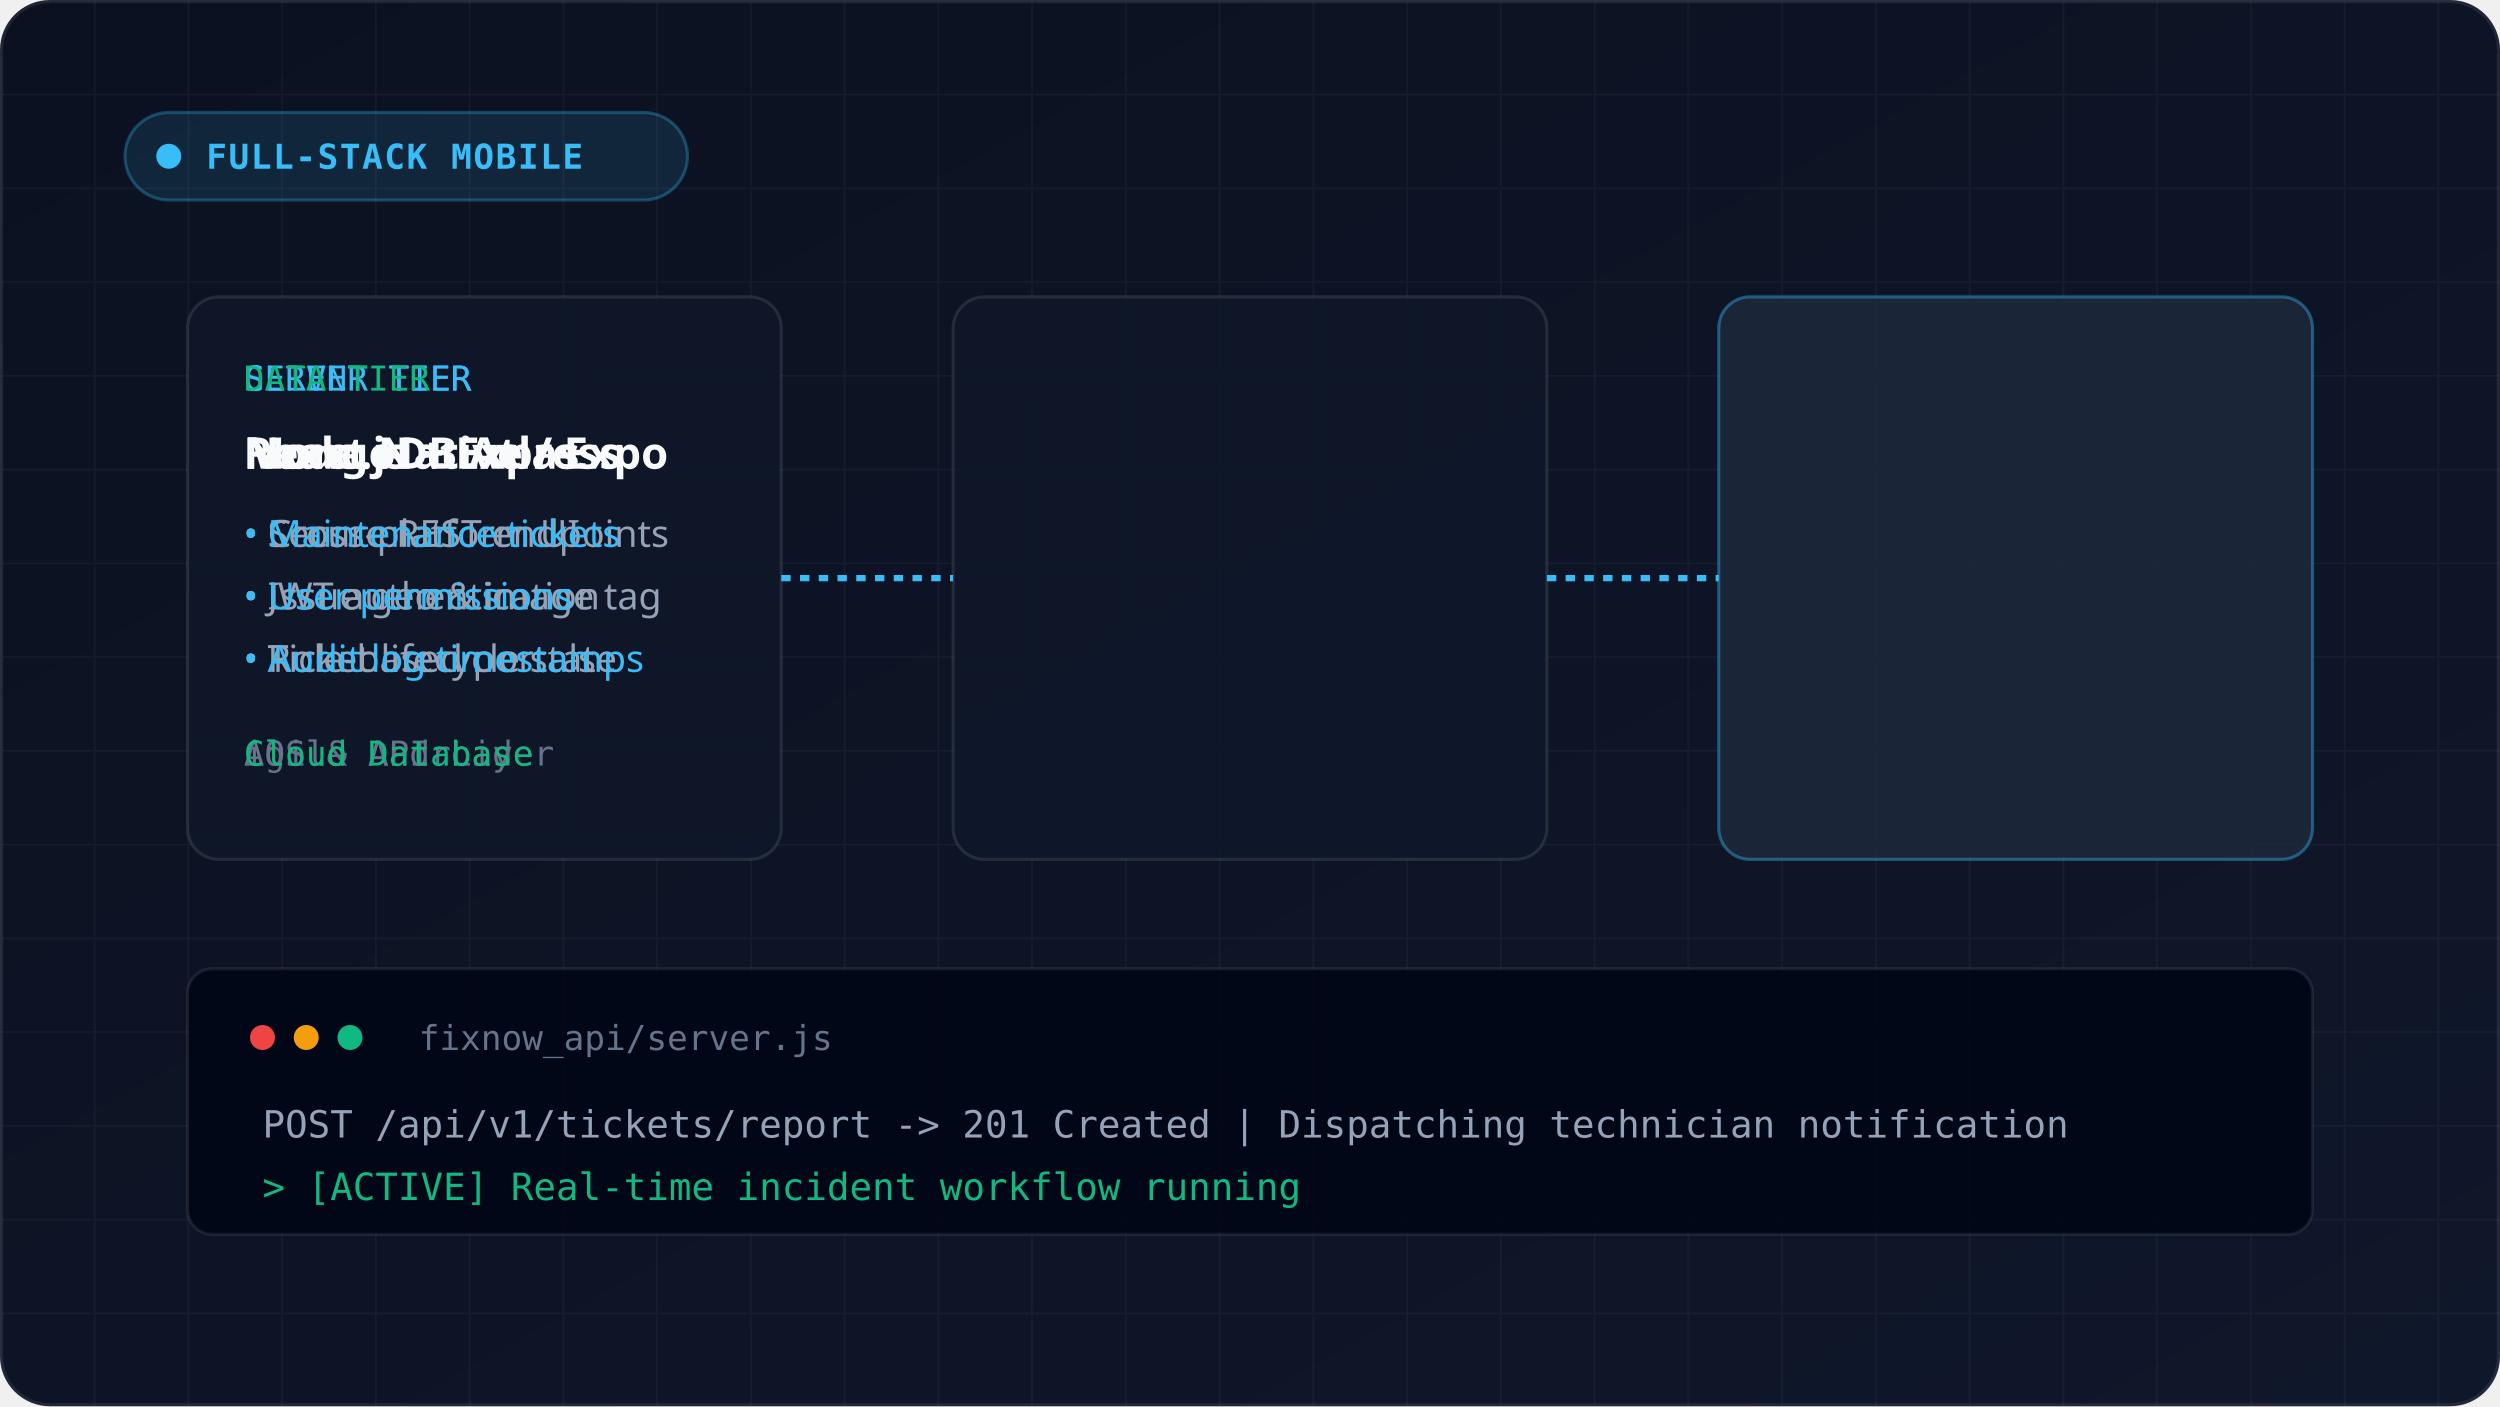
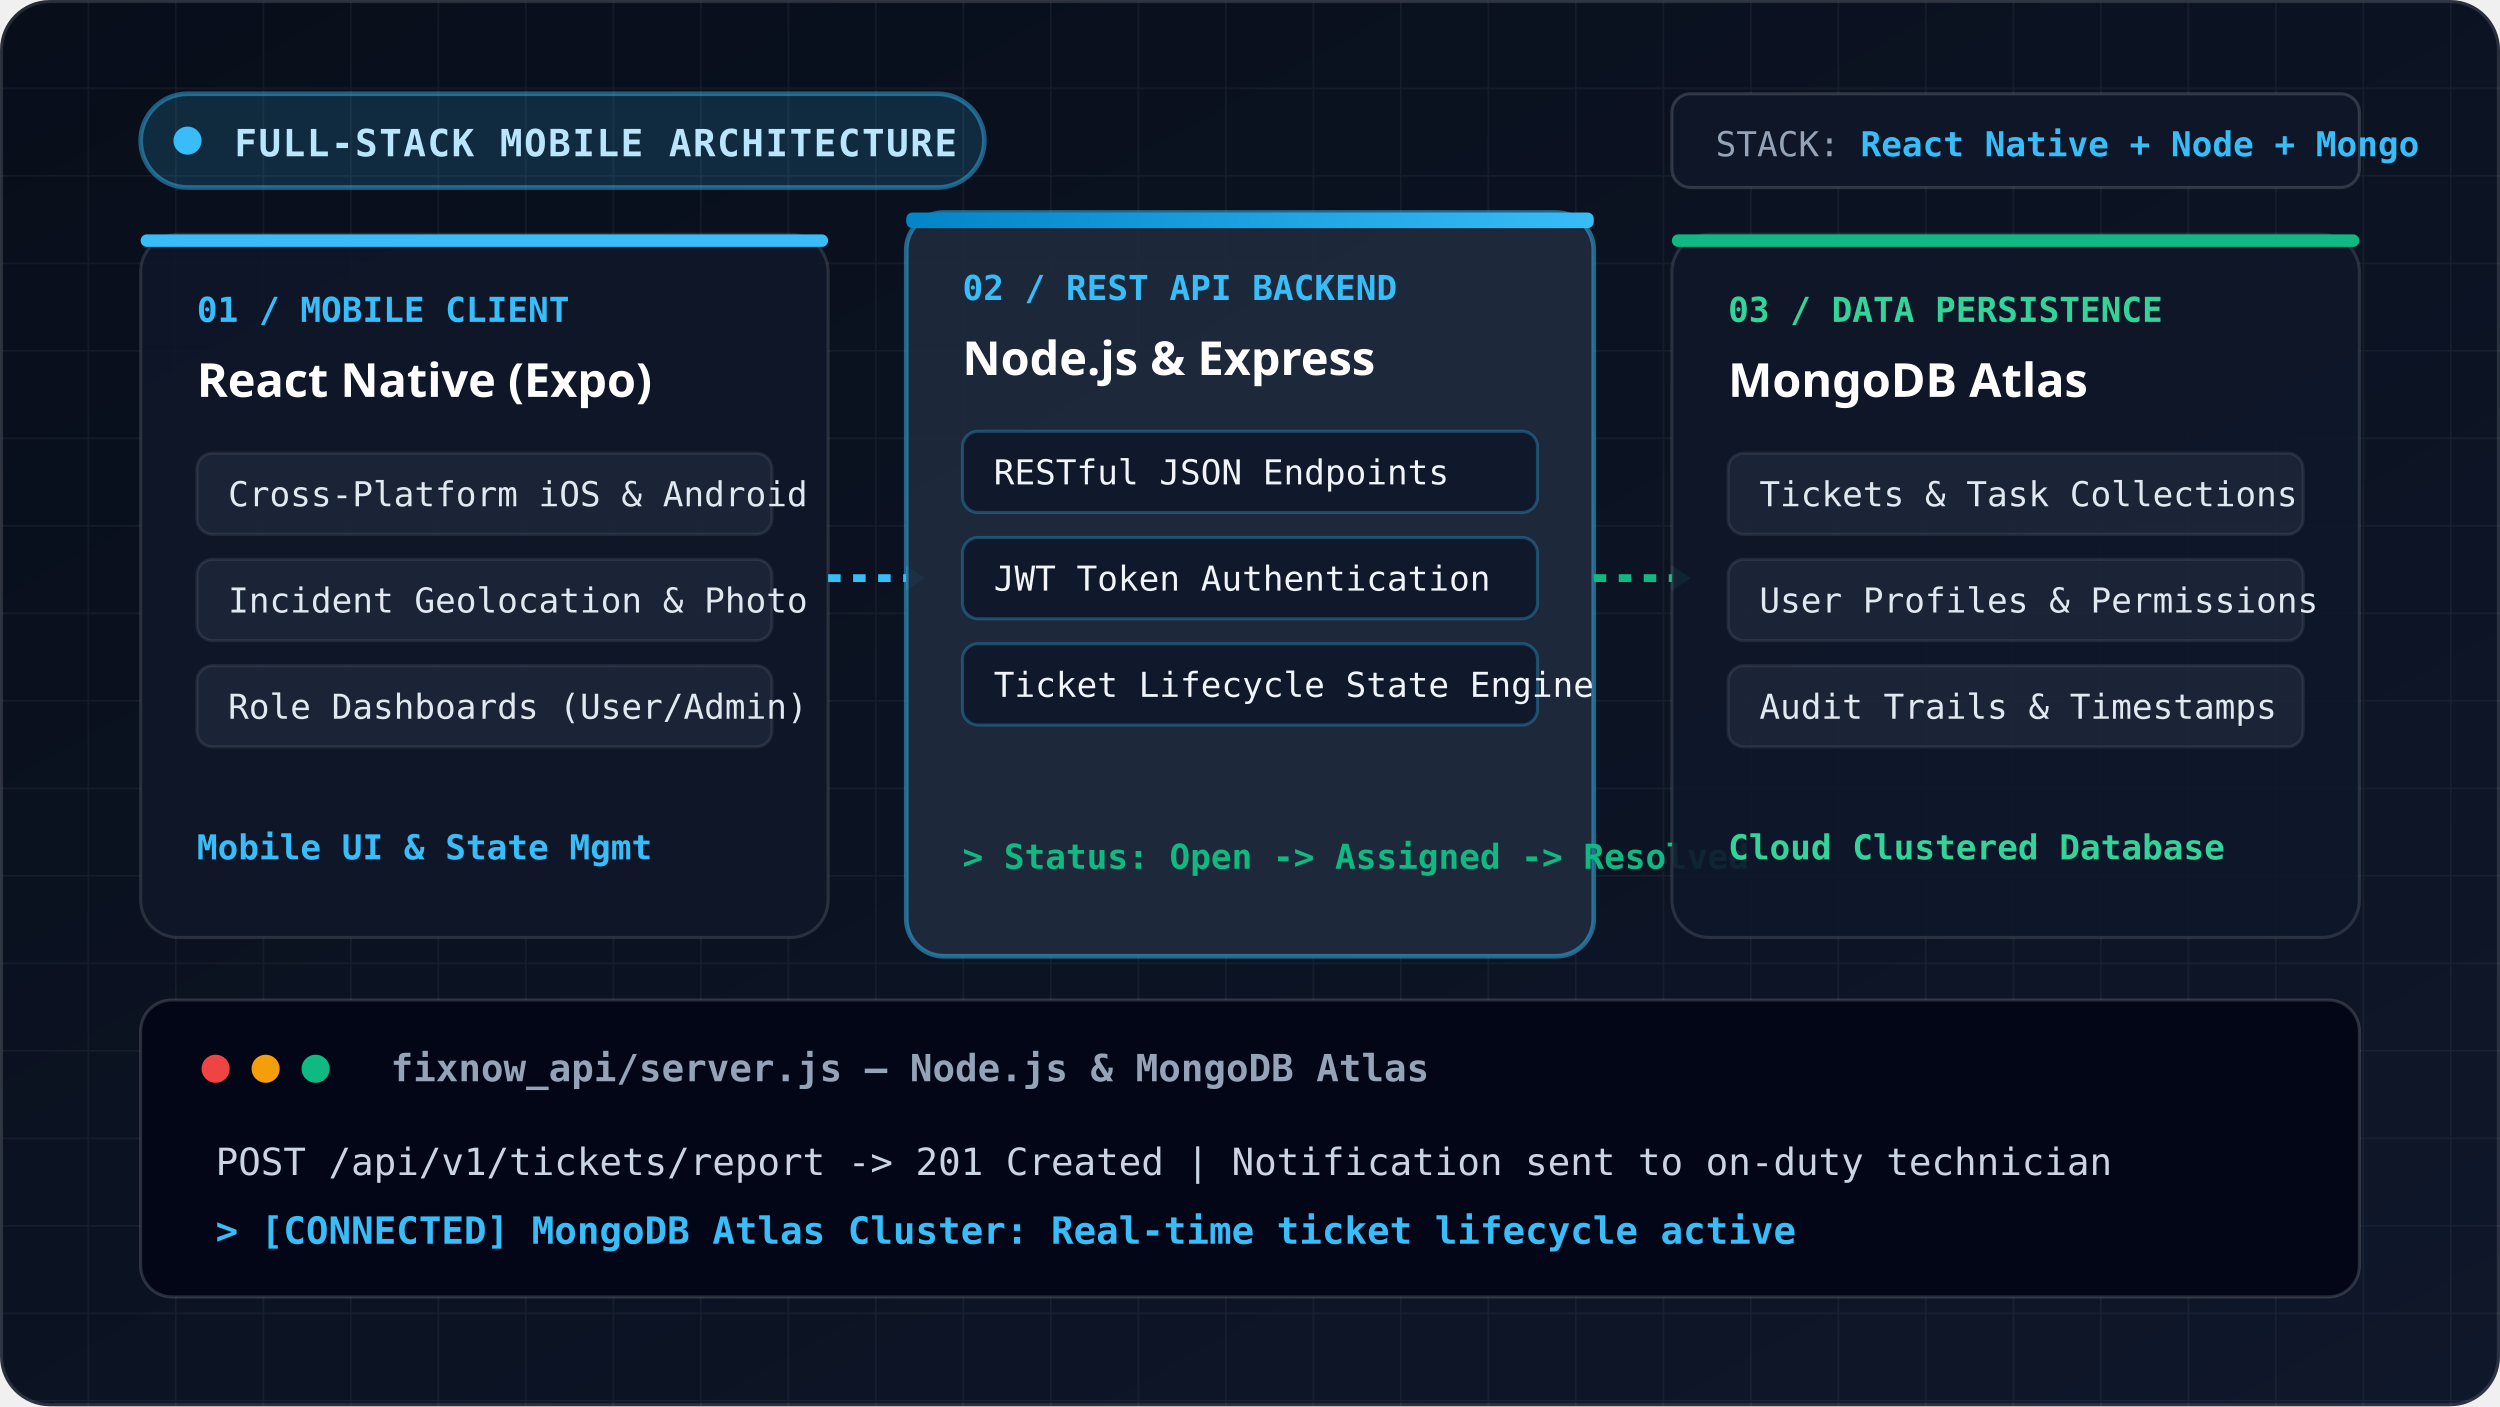
<svg xmlns="http://www.w3.org/2000/svg" viewBox="0 0 800 450" width="100%" height="100%" fill="none">
  <defs>
    <linearGradient id="fx-bg" x1="0%" y1="0%" x2="100%" y2="100%">
-       <stop offset="0%" stop-color="#0b1120" />
+       <stop offset="0%" stop-color="#080e1a" />
      <stop offset="100%" stop-color="#0f172a" />
    </linearGradient>
-     <pattern id="fx-grid" width="30" height="30" patternUnits="userSpaceOnUse">
-       <path d="M 30 0 L 0 0 0 30" fill="none" stroke="rgba(255, 255, 255, 0.04)" stroke-width="1" />
+     <linearGradient id="cyan-blue" x1="0%" y1="0%" x2="100%" y2="0%">
+       <stop offset="0%" stop-color="#0284c7" />
+       <stop offset="100%" stop-color="#38bdf8" />
+     </linearGradient>
+     <linearGradient id="emerald-green" x1="0%" y1="0%" x2="100%" y2="0%">
+       <stop offset="0%" stop-color="#10b981" />
+       <stop offset="100%" stop-color="#34d399" />
+     </linearGradient>
+     <pattern id="fx-grid" width="28" height="28" patternUnits="userSpaceOnUse">
+       <path d="M 28 0 L 0 0 0 28" fill="none" stroke="rgba(255, 255, 255, 0.05)" stroke-width="1" />
    </pattern>
  </defs>
  <rect width="800" height="450" rx="16" fill="url(#fx-bg)" />
  <rect width="800" height="450" rx="16" fill="url(#fx-grid)" />
-   <rect x="0.5" y="0.5" width="799" height="449" rx="15.5" stroke="rgba(255, 255, 255, 0.08)" />
-   <g transform="translate(40, 36)">
-     <rect width="180" height="28" rx="14" fill="rgba(56, 189, 248, 0.12)" stroke="rgba(56, 189, 248, 0.3)" />
-     <circle cx="14" cy="14" r="4" fill="#38bdf8" />
-     <text x="26" y="18" fill="#38bdf8" font-family="'JetBrains Mono', monospace" font-size="11" font-weight="600" letter-spacing="0.5">FULL-STACK MOBILE</text>
+   <rect x="0.5" y="0.5" width="799" height="449" rx="15.5" stroke="rgba(255, 255, 255, 0.12)" />
+   <g transform="translate(45, 30)">
+     <rect width="270" height="30" rx="15" fill="rgba(56, 189, 248, 0.16)" stroke="rgba(56, 189, 248, 0.45)" stroke-width="1.5" />
+     <circle cx="15" cy="15" r="4.5" fill="#38bdf8" />
+     <text x="30" y="20" fill="#bae6fd" font-family="'JetBrains Mono', monospace" font-size="12" font-weight="700" letter-spacing="0.5">FULL-STACK MOBILE ARCHITECTURE</text>
  </g>
-   <g transform="translate(60, 95)">
-     <rect x="0" y="0" width="190" height="180" rx="10" fill="rgba(15, 23, 42, 0.85)" stroke="rgba(255, 255, 255, 0.1)" />
-     <text x="18" y="30" fill="#38bdf8" font-family="'JetBrains Mono', monospace" font-size="11">CLIENT TIER</text>
-     <text x="18" y="55" fill="#f8fafc" font-family="'Plus Jakarta Sans', sans-serif" font-weight="600" font-size="14">React Native / Expo</text>
-     <text x="18" y="80" fill="#94a3b8" font-family="'Plus Jakarta Sans', sans-serif" font-size="12">• Cross-platform UI</text>
-     <text x="18" y="100" fill="#94a3b8" font-family="'Plus Jakarta Sans', sans-serif" font-size="12">• Issue geo &amp; image tag</text>
-     <text x="18" y="120" fill="#94a3b8" font-family="'Plus Jakarta Sans', sans-serif" font-size="12">• Role-based portals</text>
-     <text x="18" y="150" fill="#64748b" font-family="'JetBrains Mono', monospace" font-size="11">iOS &amp; Android</text>
-     <rect x="245" y="0" width="190" height="180" rx="10" fill="rgba(15, 23, 42, 0.85)" stroke="rgba(255, 255, 255, 0.1)" />
-     <text x="18" y="30" fill="#38bdf8" font-family="'JetBrains Mono', monospace" font-size="11">SERVER TIER</text>
-     <text x="18" y="55" fill="#f8fafc" font-family="'Plus Jakarta Sans', sans-serif" font-weight="600" font-size="14">Node.js + Express</text>
-     <text x="18" y="80" fill="#94a3b8" font-family="'Plus Jakarta Sans', sans-serif" font-size="12">• Secure REST endpoints</text>
-     <text x="18" y="100" fill="#94a3b8" font-family="'Plus Jakarta Sans', sans-serif" font-size="12">• JWT authentication</text>
-     <text x="18" y="120" fill="#94a3b8" font-family="'Plus Jakarta Sans', sans-serif" font-size="12">• Ticket lifecycle state</text>
-     <text x="18" y="150" fill="#64748b" font-family="'JetBrains Mono', monospace" font-size="11">Agile API Layer</text>
-     <rect x="490" y="0" width="190" height="180" rx="10" fill="rgba(30, 41, 59, 0.85)" stroke="rgba(56, 189, 248, 0.4)" />
-     <text x="18" y="30" fill="#10b981" font-family="'JetBrains Mono', monospace" font-size="11">DATA TIER</text>
-     <text x="18" y="55" fill="#f8fafc" font-family="'Plus Jakarta Sans', sans-serif" font-weight="600" font-size="14">MongoDB Atlas</text>
-     <text x="18" y="80" fill="#38bdf8" font-family="'Plus Jakarta Sans', sans-serif" font-size="12">• Maintenance tickets</text>
-     <text x="18" y="100" fill="#38bdf8" font-family="'Plus Jakarta Sans', sans-serif" font-size="12">• User permissions</text>
-     <text x="18" y="120" fill="#38bdf8" font-family="'Plus Jakarta Sans', sans-serif" font-size="12">• Audit log timestamps</text>
-     <text x="18" y="150" fill="#10b981" font-family="'JetBrains Mono', monospace" font-size="11">Cloud Database</text>
-     <path d="M 190 90 L 245 90" stroke="#38bdf8" stroke-width="2" stroke-dasharray="3 3" />
-     <path d="M 435 90 L 490 90" stroke="#38bdf8" stroke-width="2" stroke-dasharray="3 3" />
+   <g transform="translate(535, 30)">
+     <rect width="220" height="30" rx="6" fill="rgba(15, 23, 42, 0.9)" stroke="rgba(255, 255, 255, 0.15)" />
+     <text x="14" y="20" fill="#94a3b8" font-family="'JetBrains Mono', monospace" font-size="11">STACK: <tspan fill="#38bdf8" font-weight="700">React Native + Node + Mongo</tspan>
+     </text>
  </g>
-   <g transform="translate(60, 310)">
-     <rect width="680" height="85" rx="8" fill="rgba(2, 6, 23, 0.9)" stroke="rgba(255, 255, 255, 0.08)" />
-     <circle cx="24" cy="22" r="4" fill="#ef4444" />
-     <circle cx="38" cy="22" r="4" fill="#f59e0b" />
-     <circle cx="52" cy="22" r="4" fill="#10b981" />
-     <text x="74" y="26" fill="#64748b" font-family="'JetBrains Mono', monospace" font-size="11">fixnow_api/server.js</text>
-     <text x="24" y="54" fill="#94a3b8" font-family="'JetBrains Mono', monospace" font-size="12">POST /api/v1/tickets/report -&gt; 201 Created | Dispatching technician notification</text>
-     <text x="24" y="74" fill="#10b981" font-family="'JetBrains Mono', monospace" font-size="12">&gt; [ACTIVE] Real-time incident workflow running</text>
+   <g transform="translate(45, 75)">
+     <rect width="220" height="225" rx="12" fill="rgba(15, 23, 42, 0.9)" stroke="rgba(255, 255, 255, 0.12)" stroke-width="1" />
+     <rect x="0" y="0" width="220" height="4" rx="2" fill="#38bdf8" />
+     <text x="18" y="28" fill="#38bdf8" font-family="'JetBrains Mono', monospace" font-size="11" font-weight="700">01 / MOBILE CLIENT</text>
+     <text x="18" y="52" fill="#ffffff" font-family="'Plus Jakarta Sans', sans-serif" font-weight="700" font-size="15">React Native (Expo)</text>
+     <g transform="translate(18, 70)">
+       <rect width="184" height="26" rx="5" fill="rgba(30, 41, 59, 0.8)" stroke="rgba(255, 255, 255, 0.08)" />
+       <text x="10" y="17" fill="#e2e8f0" font-family="'JetBrains Mono', monospace" font-size="11">Cross-Platform iOS &amp; Android</text>
+     </g>
+     <g transform="translate(18, 104)">
+       <rect width="184" height="26" rx="5" fill="rgba(30, 41, 59, 0.8)" stroke="rgba(255, 255, 255, 0.08)" />
+       <text x="10" y="17" fill="#e2e8f0" font-family="'JetBrains Mono', monospace" font-size="11">Incident Geolocation &amp; Photo</text>
+     </g>
+     <g transform="translate(18, 138)">
+       <rect width="184" height="26" rx="5" fill="rgba(30, 41, 59, 0.8)" stroke="rgba(255, 255, 255, 0.08)" />
+       <text x="10" y="17" fill="#e2e8f0" font-family="'JetBrains Mono', monospace" font-size="11">Role Dashboards (User/Admin)</text>
+     </g>
+     <text x="18" y="200" fill="#38bdf8" font-family="'JetBrains Mono', monospace" font-size="11" font-weight="600">Mobile UI &amp; State Mgmt</text>
+   </g>
+   <path d="M 265 185 L 290 185" stroke="#38bdf8" stroke-width="2.5" stroke-dasharray="4 4" />
+   <polygon points="290,181 296,185 290,189" fill="#38bdf8" />
+   <g transform="translate(290, 68)">
+     <rect width="220" height="238" rx="12" fill="rgba(30, 41, 59, 0.95)" stroke="rgba(56, 189, 248, 0.5)" stroke-width="1.5" />
+     <rect x="0" y="0" width="220" height="5" rx="2" fill="url(#cyan-blue)" />
+     <text x="18" y="28" fill="#38bdf8" font-family="'JetBrains Mono', monospace" font-size="11" font-weight="700">02 / REST API BACKEND</text>
+     <text x="18" y="52" fill="#ffffff" font-family="'Plus Jakarta Sans', sans-serif" font-weight="700" font-size="15">Node.js &amp; Express</text>
+     <g transform="translate(18, 70)">
+       <rect width="184" height="26" rx="5" fill="rgba(15, 23, 42, 0.9)" stroke="rgba(56, 189, 248, 0.3)" />
+       <text x="10" y="17" fill="#f1f5f9" font-family="'JetBrains Mono', monospace" font-size="11">RESTful JSON Endpoints</text>
+     </g>
+     <g transform="translate(18, 104)">
+       <rect width="184" height="26" rx="5" fill="rgba(15, 23, 42, 0.9)" stroke="rgba(56, 189, 248, 0.3)" />
+       <text x="10" y="17" fill="#f1f5f9" font-family="'JetBrains Mono', monospace" font-size="11">JWT Token Authentication</text>
+     </g>
+     <g transform="translate(18, 138)">
+       <rect width="184" height="26" rx="5" fill="rgba(15, 23, 42, 0.9)" stroke="rgba(56, 189, 248, 0.3)" />
+       <text x="10" y="17" fill="#f1f5f9" font-family="'JetBrains Mono', monospace" font-size="11">Ticket Lifecycle State Engine</text>
+     </g>
+     <text x="18" y="210" fill="#10b981" font-family="'JetBrains Mono', monospace" font-size="11" font-weight="600">&gt; Status: Open -&gt; Assigned -&gt; Resolved</text>
+   </g>
+   <path d="M 510 185 L 535 185" stroke="#10b981" stroke-width="2.5" stroke-dasharray="4 4" />
+   <polygon points="535,181 541,185 535,189" fill="#10b981" />
+   <g transform="translate(535, 75)">
+     <rect width="220" height="225" rx="12" fill="rgba(15, 23, 42, 0.9)" stroke="rgba(255, 255, 255, 0.12)" stroke-width="1" />
+     <rect x="0" y="0" width="220" height="4" rx="2" fill="#10b981" />
+     <text x="18" y="28" fill="#34d399" font-family="'JetBrains Mono', monospace" font-size="11" font-weight="700">03 / DATA PERSISTENCE</text>
+     <text x="18" y="52" fill="#ffffff" font-family="'Plus Jakarta Sans', sans-serif" font-weight="700" font-size="15">MongoDB Atlas</text>
+     <g transform="translate(18, 70)">
+       <rect width="184" height="26" rx="5" fill="rgba(30, 41, 59, 0.8)" stroke="rgba(255, 255, 255, 0.08)" />
+       <text x="10" y="17" fill="#e2e8f0" font-family="'JetBrains Mono', monospace" font-size="11">Tickets &amp; Task Collections</text>
+     </g>
+     <g transform="translate(18, 104)">
+       <rect width="184" height="26" rx="5" fill="rgba(30, 41, 59, 0.8)" stroke="rgba(255, 255, 255, 0.08)" />
+       <text x="10" y="17" fill="#e2e8f0" font-family="'JetBrains Mono', monospace" font-size="11">User Profiles &amp; Permissions</text>
+     </g>
+     <g transform="translate(18, 138)">
+       <rect width="184" height="26" rx="5" fill="rgba(30, 41, 59, 0.8)" stroke="rgba(255, 255, 255, 0.08)" />
+       <text x="10" y="17" fill="#e2e8f0" font-family="'JetBrains Mono', monospace" font-size="11">Audit Trails &amp; Timestamps</text>
+     </g>
+     <text x="18" y="200" fill="#34d399" font-family="'JetBrains Mono', monospace" font-size="11" font-weight="700">Cloud Clustered Database</text>
+   </g>
+   <g transform="translate(45, 320)">
+     <rect width="710" height="95" rx="10" fill="rgba(2, 6, 23, 0.95)" stroke="rgba(255, 255, 255, 0.15)" />
+     <circle cx="24" cy="22" r="4.5" fill="#ef4444" />
+     <circle cx="40" cy="22" r="4.5" fill="#f59e0b" />
+     <circle cx="56" cy="22" r="4.5" fill="#10b981" />
+     <text x="80" y="26" fill="#94a3b8" font-family="'JetBrains Mono', monospace" font-size="12" font-weight="600">fixnow_api/server.js — Node.js &amp; MongoDB Atlas</text>
+     <text x="24" y="56" fill="#cbd5e1" font-family="'JetBrains Mono', monospace" font-size="12">POST /api/v1/tickets/report -&gt; 201 Created | Notification sent to on-duty technician</text>
+     <text x="24" y="78" fill="#38bdf8" font-family="'JetBrains Mono', monospace" font-size="12" font-weight="600">&gt; [CONNECTED] MongoDB Atlas Cluster: Real-time ticket lifecycle active</text>
  </g>
</svg>
